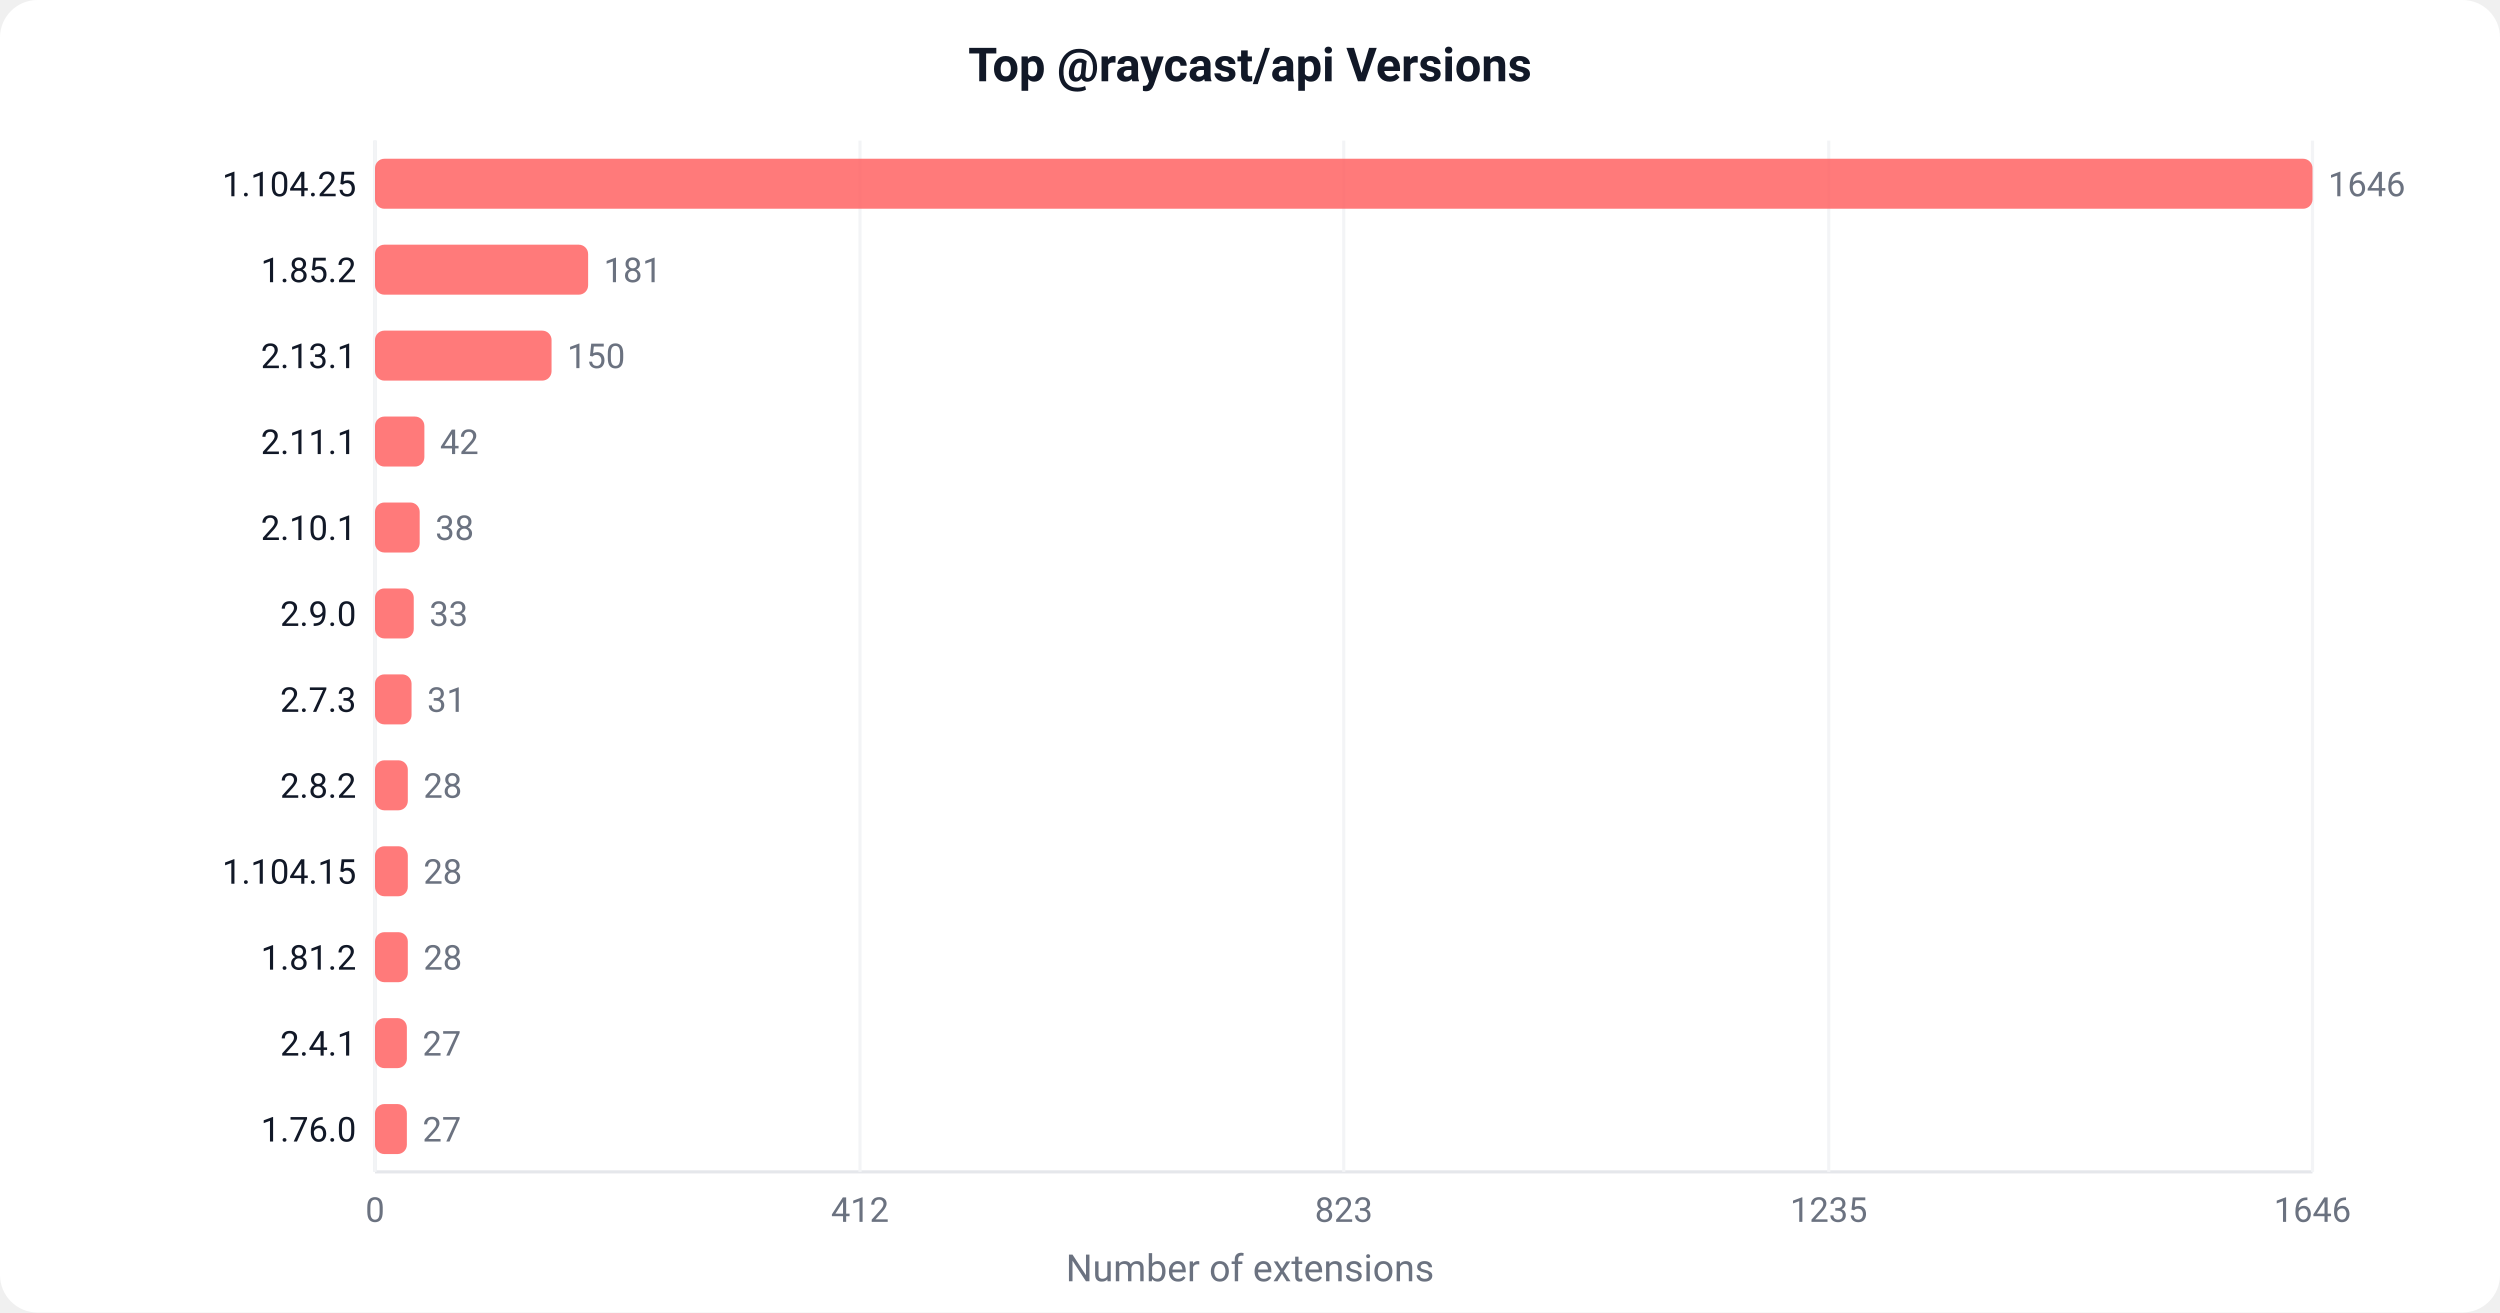
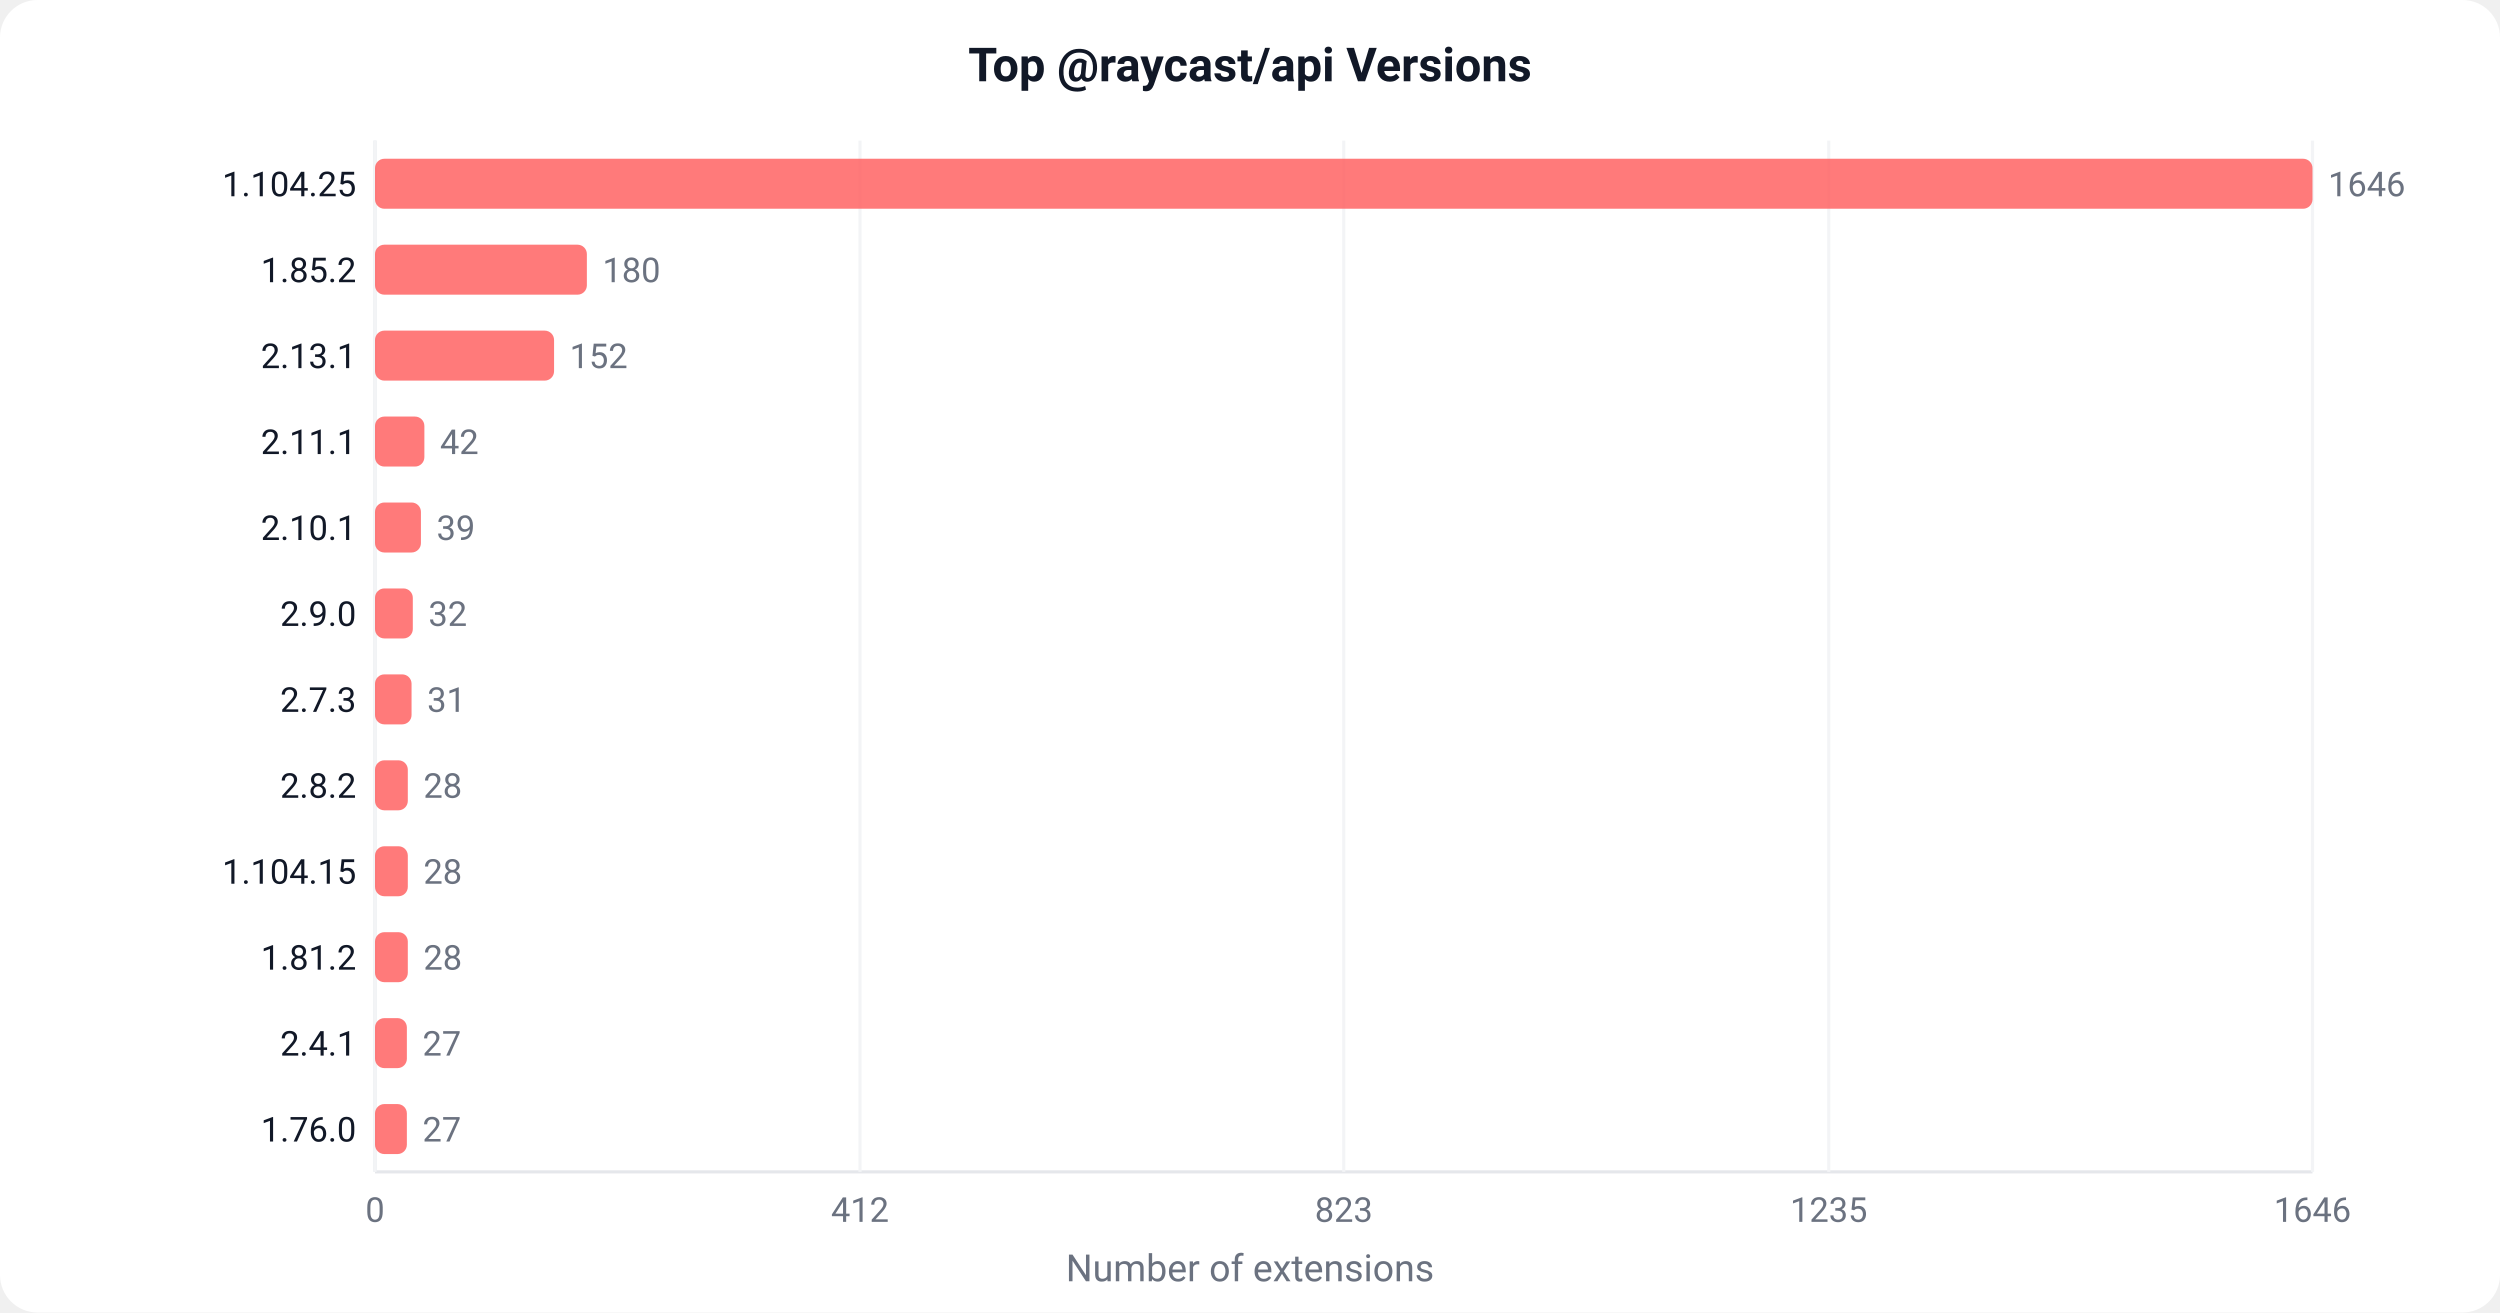
<svg xmlns="http://www.w3.org/2000/svg" width="800" height="420" viewBox="0 0 800 420">
  <defs>
    <style>text { font-family: -apple-system, BlinkMacSystemFont, 'Segoe UI', Roboto, sans-serif; }</style>
  </defs>
  <rect width="800" height="420" fill="#ffffff" rx="12" />
  <text x="400" y="26" text-anchor="middle" font-size="15" font-weight="600" fill="#111827">Top @raycast/api Versions</text>
  <line x1="120" y1="45" x2="120" y2="375" stroke="#e5e7eb" stroke-width="1" />
  <line x1="120" y1="375" x2="740" y2="375" stroke="#e5e7eb" stroke-width="1" />
  <line x1="120.0" y1="45" x2="120.0" y2="375" stroke="#f3f4f6" stroke-width="1" />
  <text x="120.0" y="391.0" text-anchor="middle" font-size="11" fill="#6b7280">0</text>
  <line x1="275.2" y1="45" x2="275.2" y2="375" stroke="#f3f4f6" stroke-width="1" />
  <text x="275.2" y="391.0" text-anchor="middle" font-size="11" fill="#6b7280">412</text>
  <line x1="430.0" y1="45" x2="430.0" y2="375" stroke="#f3f4f6" stroke-width="1" />
  <text x="430.0" y="391.0" text-anchor="middle" font-size="11" fill="#6b7280">823</text>
  <line x1="585.2" y1="45" x2="585.2" y2="375" stroke="#f3f4f6" stroke-width="1" />
  <text x="585.2" y="391.0" text-anchor="middle" font-size="11" fill="#6b7280">1235</text>
  <line x1="740.0" y1="45" x2="740.0" y2="375" stroke="#f3f4f6" stroke-width="1" />
  <text x="740.0" y="391.0" text-anchor="middle" font-size="11" fill="#6b7280">1646</text>
  <rect x="120" y="50.8" width="620.0" height="16" fill="#FF6363" rx="3" opacity="0.85" />
  <text x="114" y="62.8" text-anchor="end" font-size="11" fill="#111827">1.104.25</text>
  <text x="745.0" y="62.8" font-size="11" fill="#6b7280">1646</text>
-   <rect x="120" y="78.3" width="68.2" height="16" fill="#FF6363" rx="3" opacity="0.85" />
+   <rect x="120" y="78.3" width="67.8" height="16" fill="#FF6363" rx="3" opacity="0.85" />
  <text x="114" y="90.3" text-anchor="end" font-size="11" fill="#111827">1.85.2</text>
-   <text x="193.2" y="90.3" font-size="11" fill="#6b7280">181</text>
-   <rect x="120" y="105.8" width="56.5" height="16" fill="#FF6363" rx="3" opacity="0.85" />
+   <text x="192.8" y="90.3" font-size="11" fill="#6b7280">180</text>
+   <rect x="120" y="105.8" width="57.3" height="16" fill="#FF6363" rx="3" opacity="0.85" />
  <text x="114" y="117.8" text-anchor="end" font-size="11" fill="#111827">2.13.1</text>
-   <text x="181.5" y="117.8" font-size="11" fill="#6b7280">150</text>
+   <text x="182.3" y="117.8" font-size="11" fill="#6b7280">152</text>
  <rect x="120" y="133.3" width="15.8" height="16" fill="#FF6363" rx="3" opacity="0.85" />
  <text x="114" y="145.3" text-anchor="end" font-size="11" fill="#111827">2.11.1</text>
  <text x="140.8" y="145.3" font-size="11" fill="#6b7280">42</text>
-   <rect x="120" y="160.8" width="14.3" height="16" fill="#FF6363" rx="3" opacity="0.85" />
+   <rect x="120" y="160.8" width="14.7" height="16" fill="#FF6363" rx="3" opacity="0.85" />
  <text x="114" y="172.8" text-anchor="end" font-size="11" fill="#111827">2.10.1</text>
-   <text x="139.3" y="172.8" font-size="11" fill="#6b7280">38</text>
-   <rect x="120" y="188.3" width="12.4" height="16" fill="#FF6363" rx="3" opacity="0.85" />
+   <text x="139.7" y="172.8" font-size="11" fill="#6b7280">39</text>
+   <rect x="120" y="188.3" width="12.1" height="16" fill="#FF6363" rx="3" opacity="0.85" />
  <text x="114" y="200.3" text-anchor="end" font-size="11" fill="#111827">2.9.0</text>
-   <text x="137.4" y="200.3" font-size="11" fill="#6b7280">33</text>
+   <text x="137.1" y="200.3" font-size="11" fill="#6b7280">32</text>
  <rect x="120" y="215.8" width="11.7" height="16" fill="#FF6363" rx="3" opacity="0.85" />
  <text x="114" y="227.8" text-anchor="end" font-size="11" fill="#111827">2.7.3</text>
  <text x="136.7" y="227.8" font-size="11" fill="#6b7280">31</text>
  <rect x="120" y="243.3" width="10.5" height="16" fill="#FF6363" rx="3" opacity="0.85" />
  <text x="114" y="255.3" text-anchor="end" font-size="11" fill="#111827">2.8.2</text>
  <text x="135.5" y="255.3" font-size="11" fill="#6b7280">28</text>
  <rect x="120" y="270.8" width="10.5" height="16" fill="#FF6363" rx="3" opacity="0.85" />
  <text x="114" y="282.8" text-anchor="end" font-size="11" fill="#111827">1.104.15</text>
  <text x="135.5" y="282.8" font-size="11" fill="#6b7280">28</text>
  <rect x="120" y="298.3" width="10.5" height="16" fill="#FF6363" rx="3" opacity="0.85" />
  <text x="114" y="310.3" text-anchor="end" font-size="11" fill="#111827">1.81.2</text>
  <text x="135.5" y="310.3" font-size="11" fill="#6b7280">28</text>
  <rect x="120" y="325.8" width="10.2" height="16" fill="#FF6363" rx="3" opacity="0.85" />
  <text x="114" y="337.8" text-anchor="end" font-size="11" fill="#111827">2.4.1</text>
  <text x="135.2" y="337.8" font-size="11" fill="#6b7280">27</text>
  <rect x="120" y="353.3" width="10.2" height="16" fill="#FF6363" rx="3" opacity="0.85" />
  <text x="114" y="365.3" text-anchor="end" font-size="11" fill="#111827">1.76.0</text>
  <text x="135.2" y="365.3" font-size="11" fill="#6b7280">27</text>
  <text x="400" y="410" text-anchor="middle" font-size="12" fill="#6b7280">Number of extensions</text>
</svg>
